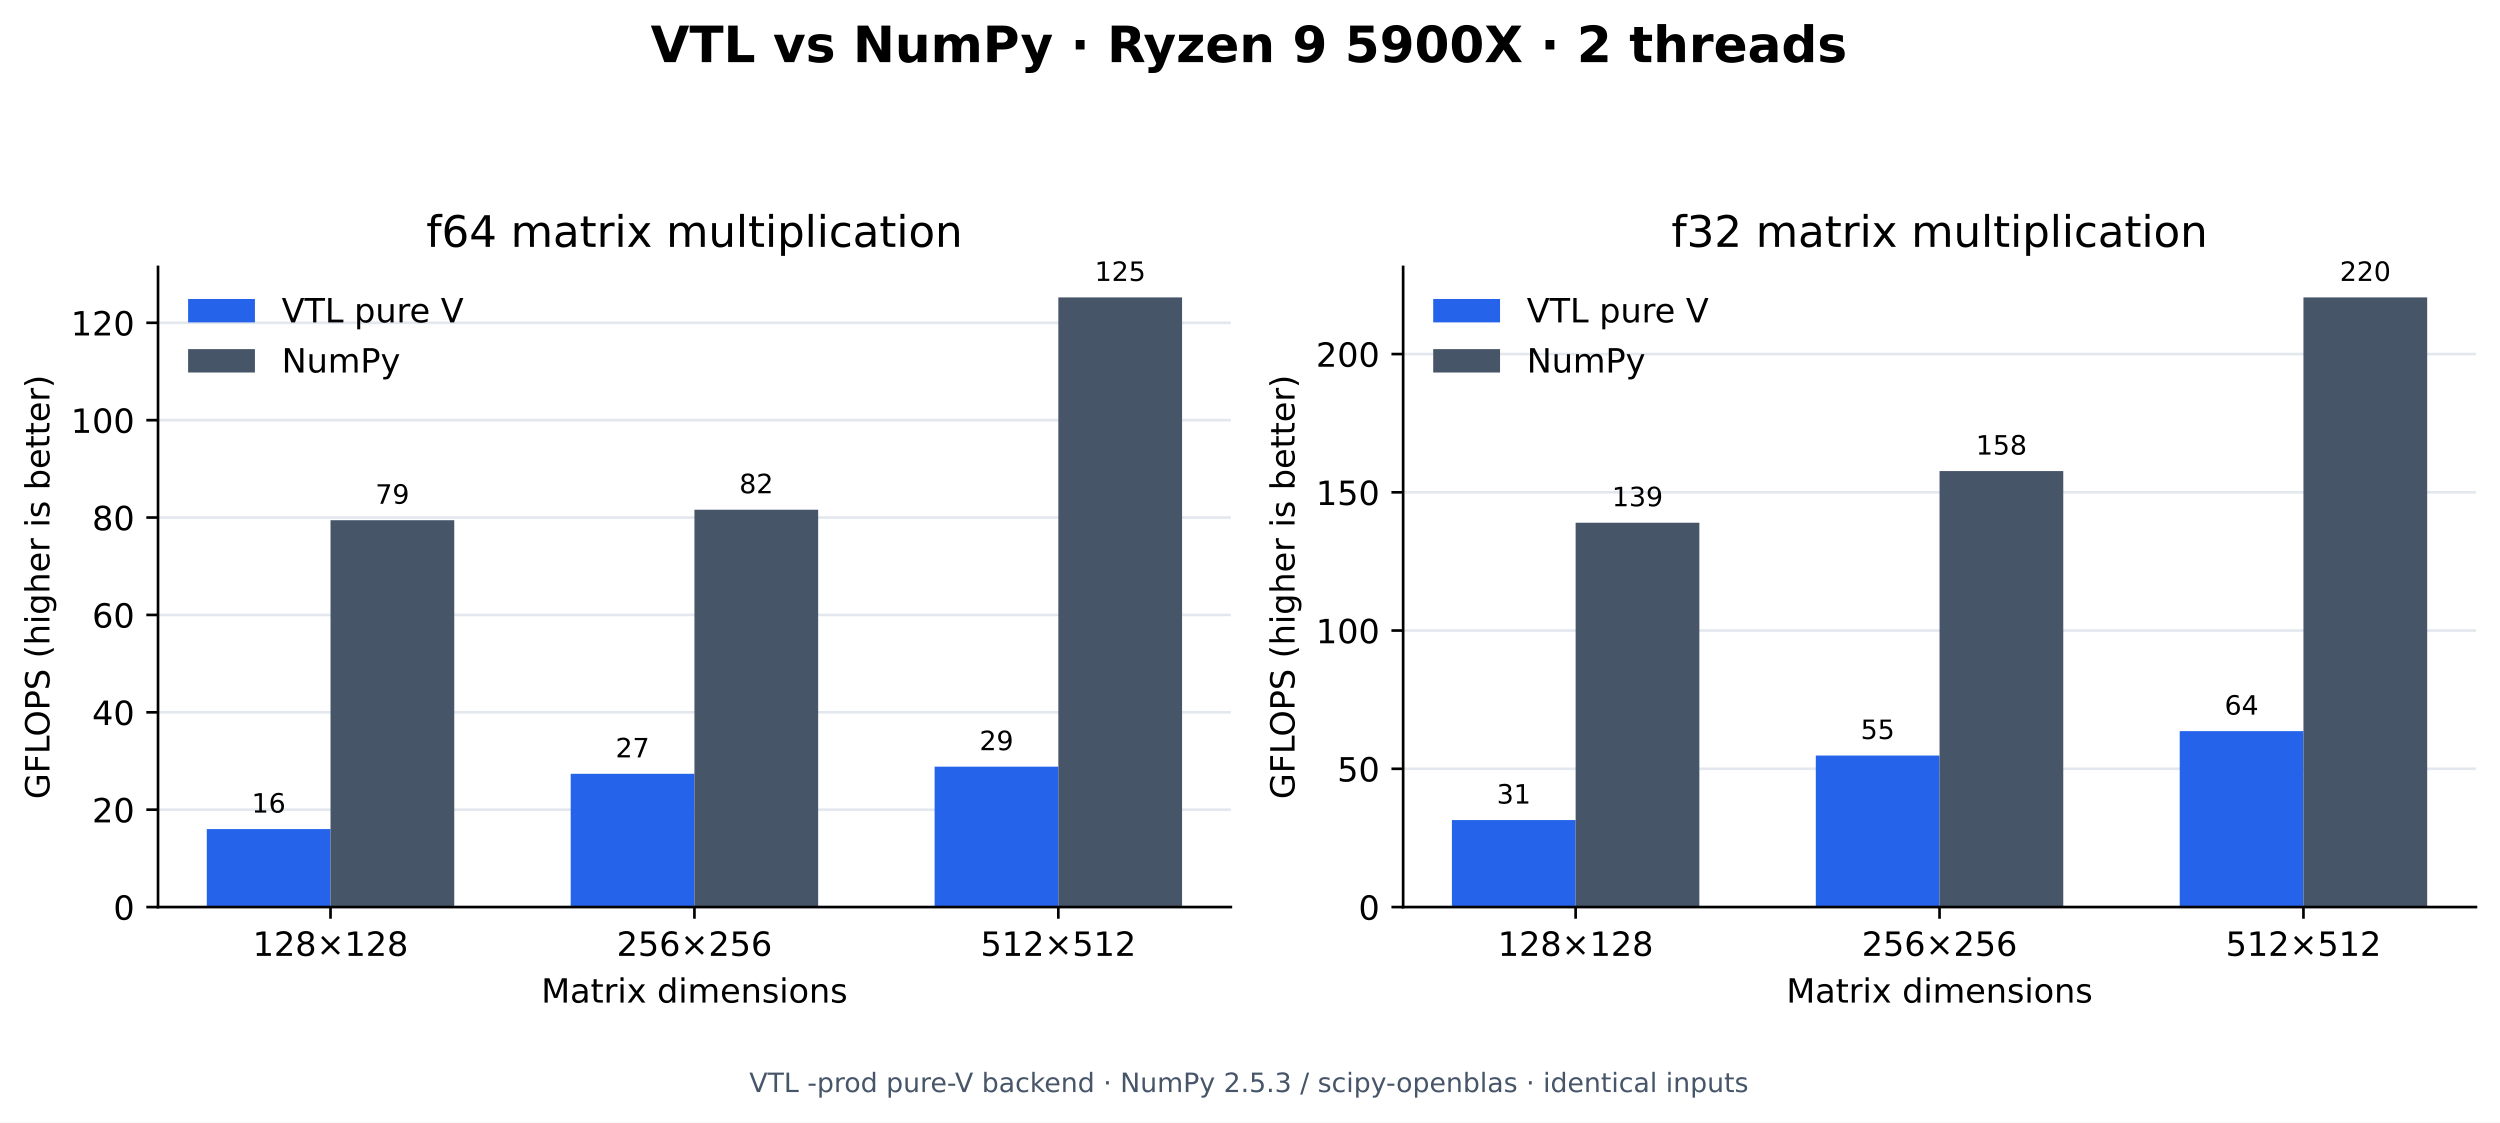
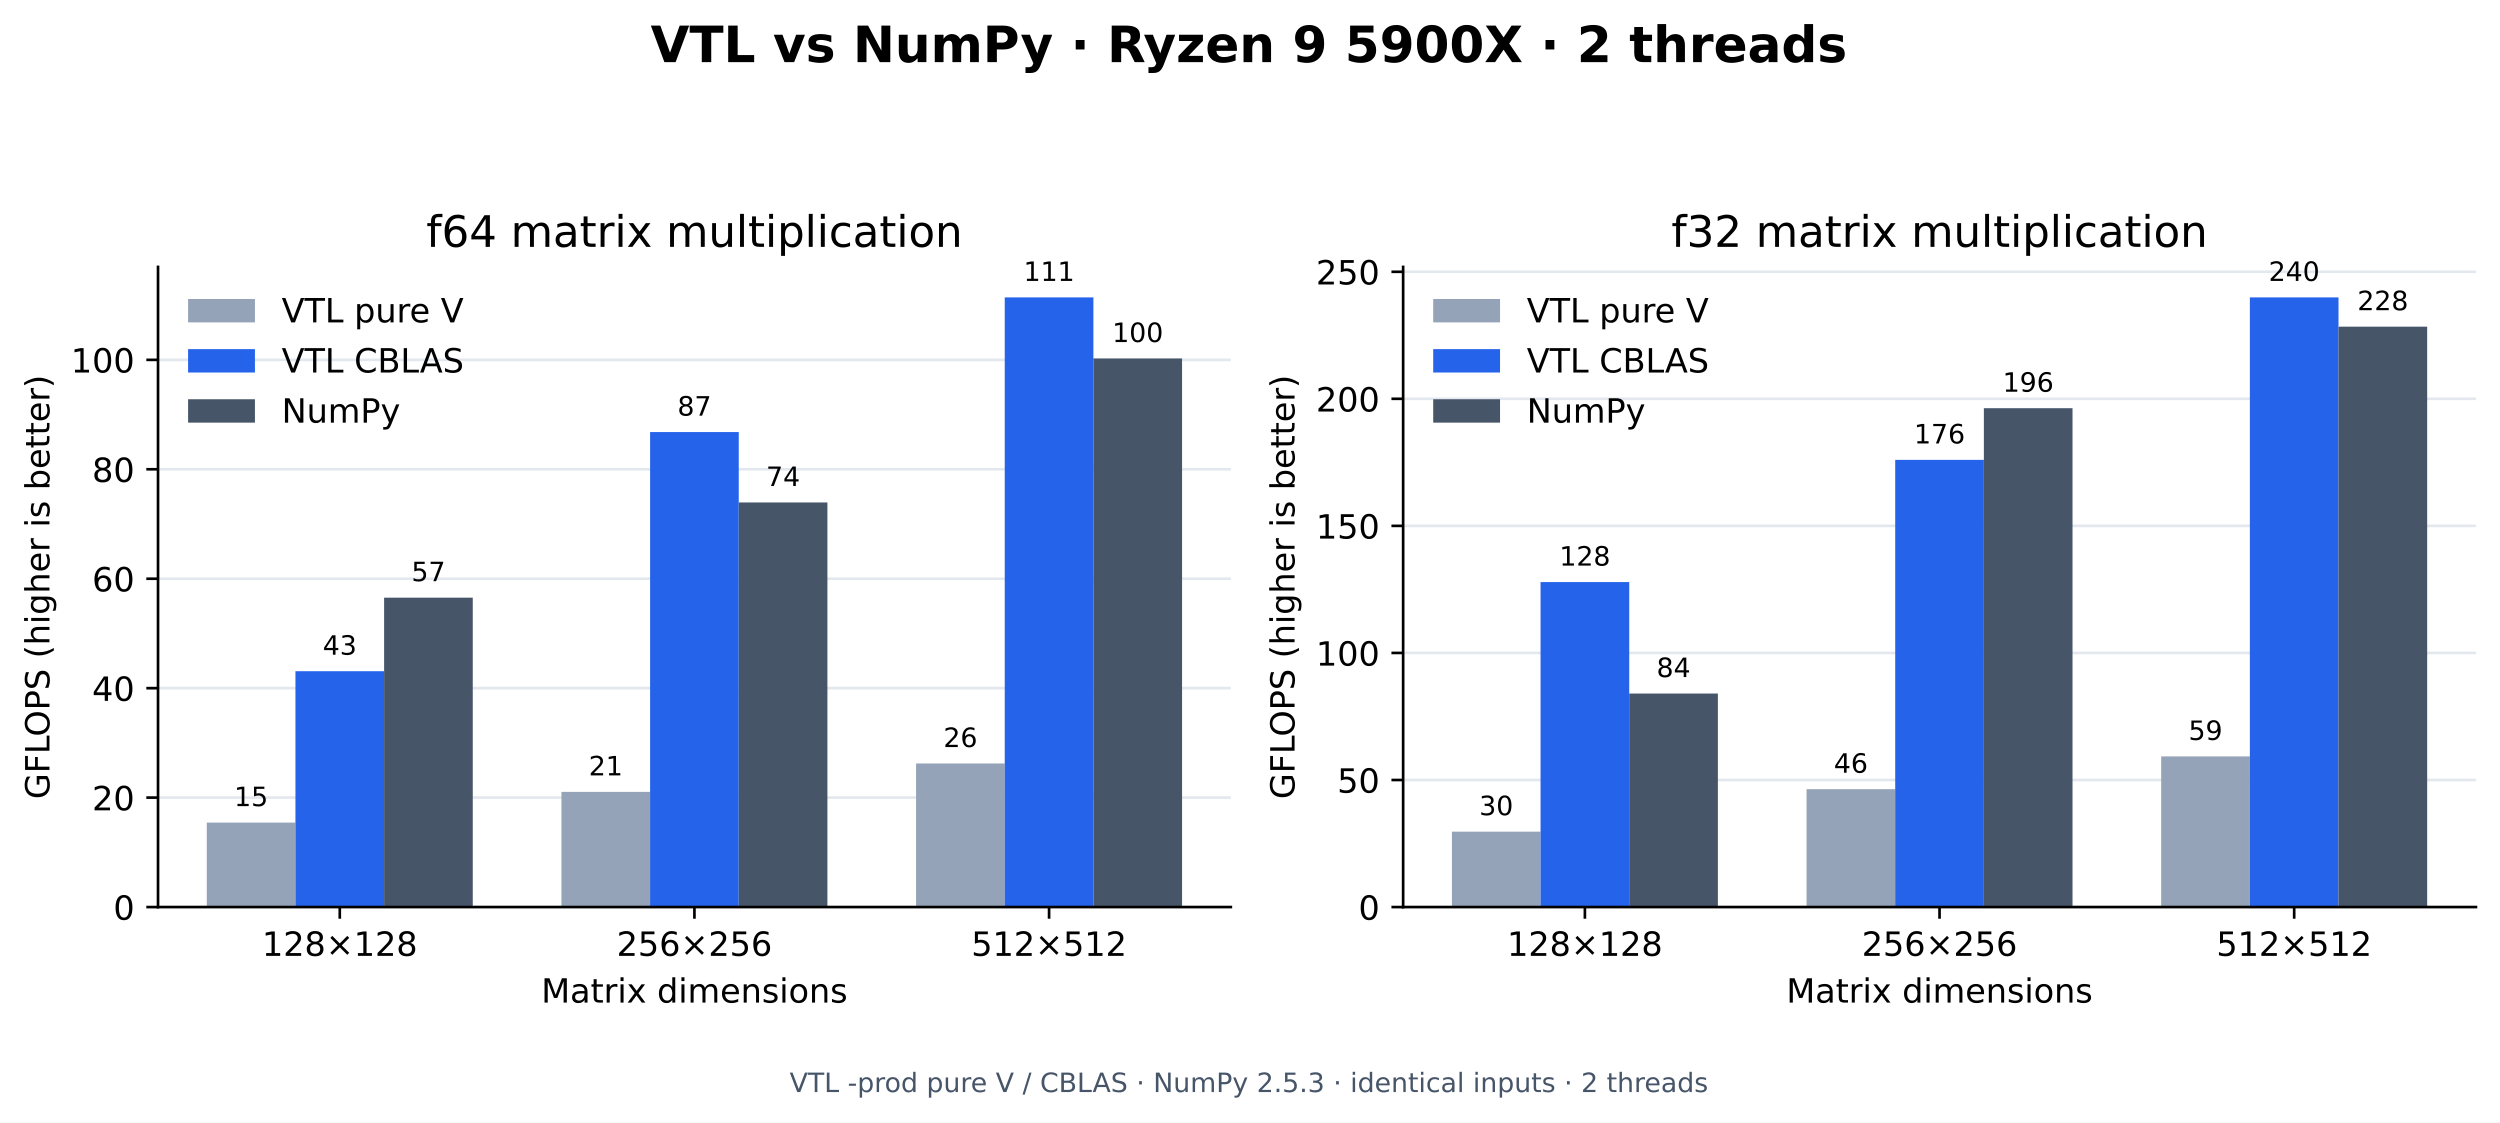
<svg xmlns="http://www.w3.org/2000/svg" xmlns:xlink="http://www.w3.org/1999/xlink" width="748.126pt" height="335.93pt" viewBox="0 0 748.126 335.93" version="1.1">
  <defs>
    <style type="text/css">*{stroke-linejoin: round; stroke-linecap: butt}</style>
  </defs>
  <g id="figure_1">
    <g id="patch_1">
      <path d="M 0 335.93 L 748.126 335.93 L 748.126 0 L 0 0 z " style="fill: #ffffff" />
    </g>
    <g id="axes_1">
      <g id="patch_2">
        <path d="M 47.288 271.438 L 368.326 271.438 L 368.326 79.876 L 47.288 79.876 z " style="fill: #ffffff" />
      </g>
      <g id="matplotlib.axis_1">
        <g id="xtick_1">
          <g id="line2d_1">
            <defs>
-               <path id="m6ca6a286b6" d="M 0 0 L 0 3.5 " style="stroke: #000000; stroke-width: 0.8" />
+               <path id="m132c2bad1f" d="M 0 0 L 0 3.5 " style="stroke: #000000; stroke-width: 0.8" />
            </defs>
            <g>
-               <use xlink:href="#m6ca6a286b6" x="98.907" y="271.438" style="stroke: #000000; stroke-width: 0.8" />
+               <use xlink:href="#m132c2bad1f" x="101.679" y="271.438" style="stroke: #000000; stroke-width: 0.8" />
            </g>
          </g>
          <g id="text_1">
-             <text style="font-size: 10px; font-family: 'DejaVu Sans'; text-anchor: middle" x="98.907" y="286.035" transform="rotate(-0 98.90695 286.0353)">128×128</text>
+             <text style="font-size: 10px; font-family: 'DejaVu Sans'; text-anchor: middle" x="101.679" y="286.035" transform="rotate(-0 101.679 286.0353)">128×128</text>
          </g>
        </g>
        <g id="xtick_2">
          <g id="line2d_2">
            <g>
-               <use xlink:href="#m6ca6a286b6" x="207.807" y="271.438" style="stroke: #000000; stroke-width: 0.8" />
+               <use xlink:href="#m132c2bad1f" x="207.807" y="271.438" style="stroke: #000000; stroke-width: 0.8" />
            </g>
          </g>
          <g id="text_2">
            <text style="font-size: 10px; font-family: 'DejaVu Sans'; text-anchor: middle" x="207.807" y="286.035" transform="rotate(-0 207.8071 286.0353)">256×256</text>
          </g>
        </g>
        <g id="xtick_3">
          <g id="line2d_3">
            <g>
-               <use xlink:href="#m6ca6a286b6" x="316.707" y="271.438" style="stroke: #000000; stroke-width: 0.8" />
+               <use xlink:href="#m132c2bad1f" x="313.935" y="271.438" style="stroke: #000000; stroke-width: 0.8" />
            </g>
          </g>
          <g id="text_3">
-             <text style="font-size: 10px; font-family: 'DejaVu Sans'; text-anchor: middle" x="316.707" y="286.035" transform="rotate(-0 316.7073 286.0353)">512×512</text>
+             <text style="font-size: 10px; font-family: 'DejaVu Sans'; text-anchor: middle" x="313.935" y="286.035" transform="rotate(-0 313.9353 286.0353)">512×512</text>
          </g>
        </g>
        <g id="text_4">
          <text style="font-size: 10px; font-family: 'DejaVu Sans'; text-anchor: middle" x="207.807" y="300.036" transform="rotate(-0 207.8071 300.0361)">Matrix dimensions</text>
        </g>
      </g>
      <g id="matplotlib.axis_2">
        <g id="ytick_1">
          <g id="line2d_4">
-             <path d="M 47.288 271.438 L 368.326 271.438 " clip-path="url(#pac266d3d41)" style="fill: none; stroke: #cbd5e1; stroke-opacity: 0.55; stroke-width: 0.8; stroke-linecap: square" />
+             <path d="M 47.288 271.438 L 368.326 271.438 " clip-path="url(#pdb1007acc7)" style="fill: none; stroke: #cbd5e1; stroke-opacity: 0.55; stroke-width: 0.8; stroke-linecap: square" />
          </g>
          <g id="line2d_5">
            <defs>
-               <path id="m2ac18d1c23" d="M 0 0 L -3.5 0 " style="stroke: #000000; stroke-width: 0.8" />
+               <path id="mdae21f6c11" d="M 0 0 L -3.5 0 " style="stroke: #000000; stroke-width: 0.8" />
            </defs>
            <g>
-               <use xlink:href="#m2ac18d1c23" x="47.288" y="271.438" style="stroke: #000000; stroke-width: 0.8" />
+               <use xlink:href="#mdae21f6c11" x="47.288" y="271.438" style="stroke: #000000; stroke-width: 0.8" />
            </g>
          </g>
          <g id="text_5">
            <text style="font-size: 10px; font-family: 'DejaVu Sans'; text-anchor: end" x="40.288" y="275.236" transform="rotate(-0 40.28828 275.2365)">0</text>
          </g>
        </g>
        <g id="ytick_2">
          <g id="line2d_6">
-             <path d="M 47.288 242.297 L 368.326 242.297 " clip-path="url(#pac266d3d41)" style="fill: none; stroke: #cbd5e1; stroke-opacity: 0.55; stroke-width: 0.8; stroke-linecap: square" />
+             <path d="M 47.288 238.687 L 368.326 238.687 " clip-path="url(#pdb1007acc7)" style="fill: none; stroke: #cbd5e1; stroke-opacity: 0.55; stroke-width: 0.8; stroke-linecap: square" />
          </g>
          <g id="line2d_7">
            <g>
-               <use xlink:href="#m2ac18d1c23" x="47.288" y="242.297" style="stroke: #000000; stroke-width: 0.8" />
+               <use xlink:href="#mdae21f6c11" x="47.288" y="238.687" style="stroke: #000000; stroke-width: 0.8" />
            </g>
          </g>
          <g id="text_6">
-             <text style="font-size: 10px; font-family: 'DejaVu Sans'; text-anchor: end" x="40.288" y="246.096" transform="rotate(-0 40.28828 246.096)">20</text>
+             <text style="font-size: 10px; font-family: 'DejaVu Sans'; text-anchor: end" x="40.288" y="242.485" transform="rotate(-0 40.28828 242.4854)">20</text>
          </g>
        </g>
        <g id="ytick_3">
          <g id="line2d_8">
-             <path d="M 47.288 213.157 L 368.326 213.157 " clip-path="url(#pac266d3d41)" style="fill: none; stroke: #cbd5e1; stroke-opacity: 0.55; stroke-width: 0.8; stroke-linecap: square" />
+             <path d="M 47.288 205.935 L 368.326 205.935 " clip-path="url(#pdb1007acc7)" style="fill: none; stroke: #cbd5e1; stroke-opacity: 0.55; stroke-width: 0.8; stroke-linecap: square" />
          </g>
          <g id="line2d_9">
            <g>
-               <use xlink:href="#m2ac18d1c23" x="47.288" y="213.157" style="stroke: #000000; stroke-width: 0.8" />
+               <use xlink:href="#mdae21f6c11" x="47.288" y="205.935" style="stroke: #000000; stroke-width: 0.8" />
            </g>
          </g>
          <g id="text_7">
-             <text style="font-size: 10px; font-family: 'DejaVu Sans'; text-anchor: end" x="40.288" y="216.955" transform="rotate(-0 40.28828 216.9554)">40</text>
+             <text style="font-size: 10px; font-family: 'DejaVu Sans'; text-anchor: end" x="40.288" y="209.734" transform="rotate(-0 40.28828 209.7342)">40</text>
          </g>
        </g>
        <g id="ytick_4">
          <g id="line2d_10">
-             <path d="M 47.288 184.016 L 368.326 184.016 " clip-path="url(#pac266d3d41)" style="fill: none; stroke: #cbd5e1; stroke-opacity: 0.55; stroke-width: 0.8; stroke-linecap: square" />
+             <path d="M 47.288 173.184 L 368.326 173.184 " clip-path="url(#pdb1007acc7)" style="fill: none; stroke: #cbd5e1; stroke-opacity: 0.55; stroke-width: 0.8; stroke-linecap: square" />
          </g>
          <g id="line2d_11">
            <g>
-               <use xlink:href="#m2ac18d1c23" x="47.288" y="184.016" style="stroke: #000000; stroke-width: 0.8" />
+               <use xlink:href="#mdae21f6c11" x="47.288" y="173.184" style="stroke: #000000; stroke-width: 0.8" />
            </g>
          </g>
          <g id="text_8">
-             <text style="font-size: 10px; font-family: 'DejaVu Sans'; text-anchor: end" x="40.288" y="187.815" transform="rotate(-0 40.28828 187.8149)">60</text>
+             <text style="font-size: 10px; font-family: 'DejaVu Sans'; text-anchor: end" x="40.288" y="176.983" transform="rotate(-0 40.28828 176.9831)">60</text>
          </g>
        </g>
        <g id="ytick_5">
          <g id="line2d_12">
-             <path d="M 47.288 154.876 L 368.326 154.876 " clip-path="url(#pac266d3d41)" style="fill: none; stroke: #cbd5e1; stroke-opacity: 0.55; stroke-width: 0.8; stroke-linecap: square" />
+             <path d="M 47.288 140.433 L 368.326 140.433 " clip-path="url(#pdb1007acc7)" style="fill: none; stroke: #cbd5e1; stroke-opacity: 0.55; stroke-width: 0.8; stroke-linecap: square" />
          </g>
          <g id="line2d_13">
            <g>
-               <use xlink:href="#m2ac18d1c23" x="47.288" y="154.876" style="stroke: #000000; stroke-width: 0.8" />
+               <use xlink:href="#mdae21f6c11" x="47.288" y="140.433" style="stroke: #000000; stroke-width: 0.8" />
            </g>
          </g>
          <g id="text_9">
-             <text style="font-size: 10px; font-family: 'DejaVu Sans'; text-anchor: end" x="40.288" y="158.674" transform="rotate(-0 40.28828 158.6744)">80</text>
+             <text style="font-size: 10px; font-family: 'DejaVu Sans'; text-anchor: end" x="40.288" y="144.232" transform="rotate(-0 40.28828 144.232)">80</text>
          </g>
        </g>
        <g id="ytick_6">
          <g id="line2d_14">
-             <path d="M 47.288 125.735 L 368.326 125.735 " clip-path="url(#pac266d3d41)" style="fill: none; stroke: #cbd5e1; stroke-opacity: 0.55; stroke-width: 0.8; stroke-linecap: square" />
+             <path d="M 47.288 107.682 L 368.326 107.682 " clip-path="url(#pdb1007acc7)" style="fill: none; stroke: #cbd5e1; stroke-opacity: 0.55; stroke-width: 0.8; stroke-linecap: square" />
          </g>
          <g id="line2d_15">
            <g>
-               <use xlink:href="#m2ac18d1c23" x="47.288" y="125.735" style="stroke: #000000; stroke-width: 0.8" />
+               <use xlink:href="#mdae21f6c11" x="47.288" y="107.682" style="stroke: #000000; stroke-width: 0.8" />
            </g>
          </g>
          <g id="text_10">
-             <text style="font-size: 10px; font-family: 'DejaVu Sans'; text-anchor: end" x="40.288" y="129.534" transform="rotate(-0 40.28828 129.5338)">100</text>
-           </g>
-         </g>
-         <g id="ytick_7">
-           <g id="line2d_16">
-             <path d="M 47.288 96.594 L 368.326 96.594 " clip-path="url(#pac266d3d41)" style="fill: none; stroke: #cbd5e1; stroke-opacity: 0.55; stroke-width: 0.8; stroke-linecap: square" />
-           </g>
-           <g id="line2d_17">
-             <g>
-               <use xlink:href="#m2ac18d1c23" x="47.288" y="96.594" style="stroke: #000000; stroke-width: 0.8" />
-             </g>
-           </g>
-           <g id="text_11">
-             <text style="font-size: 10px; font-family: 'DejaVu Sans'; text-anchor: end" x="40.288" y="100.393" transform="rotate(-0 40.28828 100.3933)">120</text>
-           </g>
-         </g>
-         <g id="text_12">
+             <text style="font-size: 10px; font-family: 'DejaVu Sans'; text-anchor: end" x="40.288" y="111.481" transform="rotate(-0 40.28828 111.4809)">100</text>
+           </g>
+         </g>
+         <g id="text_11">
          <text style="font-size: 10px; font-family: 'DejaVu Sans'; text-anchor: middle" x="14.798" y="175.657" transform="rotate(-90 14.79844 175.6566)">GFLOPS (higher is better)</text>
        </g>
      </g>
      <g id="patch_3">
-         <path d="M 61.881 271.438 L 98.907 271.438 L 98.907 248.096 L 61.881 248.096 z " clip-path="url(#pac266d3d41)" style="fill: #2563eb" />
+         <path d="M 61.881 271.438 L 88.413 271.438 L 88.413 246.159 L 61.881 246.159 z " clip-path="url(#pdb1007acc7)" style="fill: #94a3b8" />
      </g>
      <g id="patch_4">
-         <path d="M 170.781 271.438 L 207.807 271.438 L 207.807 231.569 L 170.781 231.569 z " clip-path="url(#pac266d3d41)" style="fill: #2563eb" />
+         <path d="M 168.009 271.438 L 194.541 271.438 L 194.541 236.957 L 168.009 236.957 z " clip-path="url(#pdb1007acc7)" style="fill: #94a3b8" />
      </g>
      <g id="patch_5">
-         <path d="M 279.681 271.438 L 316.707 271.438 L 316.707 229.421 L 279.681 229.421 z " clip-path="url(#pac266d3d41)" style="fill: #2563eb" />
+         <path d="M 274.137 271.438 L 300.669 271.438 L 300.669 228.471 L 274.137 228.471 z " clip-path="url(#pdb1007acc7)" style="fill: #94a3b8" />
      </g>
      <g id="patch_6">
-         <path d="M 98.907 271.438 L 135.933 271.438 L 135.933 155.674 L 98.907 155.674 z " clip-path="url(#pac266d3d41)" style="fill: #475569" />
+         <path d="M 88.413 271.438 L 114.945 271.438 L 114.945 200.857 L 88.413 200.857 z " clip-path="url(#pdb1007acc7)" style="fill: #2563eb" />
      </g>
      <g id="patch_7">
-         <path d="M 207.807 271.438 L 244.833 271.438 L 244.833 152.531 L 207.807 152.531 z " clip-path="url(#pac266d3d41)" style="fill: #475569" />
+         <path d="M 194.541 271.438 L 221.073 271.438 L 221.073 129.299 L 194.541 129.299 z " clip-path="url(#pdb1007acc7)" style="fill: #2563eb" />
      </g>
      <g id="patch_8">
-         <path d="M 316.707 271.438 L 353.733 271.438 L 353.733 88.998 L 316.707 88.998 z " clip-path="url(#pac266d3d41)" style="fill: #475569" />
+         <path d="M 300.669 271.438 L 327.201 271.438 L 327.201 88.998 L 300.669 88.998 z " clip-path="url(#pdb1007acc7)" style="fill: #2563eb" />
      </g>
      <g id="patch_9">
+         <path d="M 114.945 271.438 L 141.477 271.438 L 141.477 178.844 L 114.945 178.844 z " clip-path="url(#pdb1007acc7)" style="fill: #475569" />
+       </g>
+       <g id="patch_10">
+         <path d="M 221.073 271.438 L 247.605 271.438 L 247.605 150.368 L 221.073 150.368 z " clip-path="url(#pdb1007acc7)" style="fill: #475569" />
+       </g>
+       <g id="patch_11">
+         <path d="M 327.201 271.438 L 353.733 271.438 L 353.733 107.276 L 327.201 107.276 z " clip-path="url(#pdb1007acc7)" style="fill: #475569" />
+       </g>
+       <g id="patch_12">
        <path d="M 47.288 271.438 L 47.288 79.876 " style="fill: none; stroke: #000000; stroke-width: 0.8; stroke-linejoin: miter; stroke-linecap: square" />
      </g>
-       <g id="patch_10">
+       <g id="patch_13">
        <path d="M 47.288 271.438 L 368.326 271.438 " style="fill: none; stroke: #000000; stroke-width: 0.8; stroke-linejoin: miter; stroke-linecap: square" />
      </g>
+       <g id="text_12">
+         <text style="font-size: 8px; font-family: 'DejaVu Sans'; text-anchor: middle" x="75.147" y="241.237" transform="rotate(-0 75.14692 241.2368)">15</text>
+       </g>
      <g id="text_13">
-         <text style="font-size: 8px; font-family: 'DejaVu Sans'; text-anchor: middle" x="80.394" y="243.174" transform="rotate(-0 80.39393 243.1742)">16</text>
+         <text style="font-size: 8px; font-family: 'DejaVu Sans'; text-anchor: middle" x="181.275" y="232.035" transform="rotate(-0 181.2751 232.0354)">21</text>
      </g>
      <g id="text_14">
-         <text style="font-size: 8px; font-family: 'DejaVu Sans'; text-anchor: middle" x="189.294" y="226.647" transform="rotate(-0 189.2941 226.6472)">27</text>
+         <text style="font-size: 8px; font-family: 'DejaVu Sans'; text-anchor: middle" x="287.403" y="223.55" transform="rotate(-0 287.4032 223.5496)">26</text>
      </g>
      <g id="text_15">
-         <text style="font-size: 8px; font-family: 'DejaVu Sans'; text-anchor: middle" x="298.194" y="224.5" transform="rotate(-0 298.1942 224.4995)">29</text>
+         <text style="font-size: 8px; font-family: 'DejaVu Sans'; text-anchor: middle" x="101.679" y="195.935" transform="rotate(-0 101.679 195.9355)">43</text>
      </g>
      <g id="text_16">
-         <text style="font-size: 8px; font-family: 'DejaVu Sans'; text-anchor: middle" x="117.42" y="150.752" transform="rotate(-0 117.42 150.7521)">79</text>
+         <text style="font-size: 8px; font-family: 'DejaVu Sans'; text-anchor: middle" x="207.807" y="124.378" transform="rotate(-0 207.8071 124.3775)">87</text>
      </g>
      <g id="text_17">
-         <text style="font-size: 8px; font-family: 'DejaVu Sans'; text-anchor: middle" x="226.32" y="147.609" transform="rotate(-0 226.3201 147.6093)">82</text>
+         <text style="font-size: 8px; font-family: 'DejaVu Sans'; text-anchor: middle" x="313.935" y="84.076" transform="rotate(-0 313.9353 84.07565)">111</text>
      </g>
      <g id="text_18">
-         <text style="font-size: 8px; font-family: 'DejaVu Sans'; text-anchor: middle" x="335.22" y="84.076" transform="rotate(-0 335.2203 84.07565)">125</text>
+         <text style="font-size: 8px; font-family: 'DejaVu Sans'; text-anchor: middle" x="128.211" y="173.922" transform="rotate(-0 128.211 173.9218)">57</text>
      </g>
      <g id="text_19">
+         <text style="font-size: 8px; font-family: 'DejaVu Sans'; text-anchor: middle" x="234.339" y="145.446" transform="rotate(-0 234.3391 145.4463)">74</text>
+       </g>
+       <g id="text_20">
+         <text style="font-size: 8px; font-family: 'DejaVu Sans'; text-anchor: middle" x="340.467" y="102.354" transform="rotate(-0 340.4673 102.354)">100</text>
+       </g>
+       <g id="text_21">
        <text style="font-size: 13px; font-family: 'DejaVu Sans'; text-anchor: middle" x="207.807" y="73.876" transform="rotate(-0 207.8071 73.87552)">f64 matrix multiplication</text>
      </g>
      <g id="legend_1">
-         <g id="patch_11">
-           <path d="M 56.288 96.474 L 76.288 96.474 L 76.288 89.474 L 56.288 89.474 z " style="fill: #2563eb" />
-         </g>
-         <g id="text_20">
+         <g id="patch_14">
+           <path d="M 56.288 96.474 L 76.288 96.474 L 76.288 89.474 L 56.288 89.474 z " style="fill: #94a3b8" />
+         </g>
+         <g id="text_22">
          <text style="font-size: 10px; font-family: 'DejaVu Sans'; text-anchor: start" x="84.288" y="96.474" transform="rotate(-0 84.28828 96.47395)">VTL pure V</text>
        </g>
-         <g id="patch_12">
-           <path d="M 56.288 111.475 L 76.288 111.475 L 76.288 104.475 L 56.288 104.475 z " style="fill: #475569" />
-         </g>
-         <g id="text_21">
-           <text style="font-size: 10px; font-family: 'DejaVu Sans'; text-anchor: start" x="84.288" y="111.475" transform="rotate(-0 84.28828 111.4747)">NumPy</text>
+         <g id="patch_15">
+           <path d="M 56.288 111.475 L 76.288 111.475 L 76.288 104.475 L 56.288 104.475 z " style="fill: #2563eb" />
+         </g>
+         <g id="text_23">
+           <text style="font-size: 10px; font-family: 'DejaVu Sans'; text-anchor: start" x="84.288" y="111.475" transform="rotate(-0 84.28828 111.4747)">VTL CBLAS</text>
+         </g>
+         <g id="patch_16">
+           <path d="M 56.288 126.476 L 76.288 126.476 L 76.288 119.476 L 56.288 119.476 z " style="fill: #475569" />
+         </g>
+         <g id="text_24">
+           <text style="font-size: 10px; font-family: 'DejaVu Sans'; text-anchor: start" x="84.288" y="126.476" transform="rotate(-0 84.28828 126.4755)">NumPy</text>
        </g>
      </g>
    </g>
    <g id="axes_2">
-       <g id="patch_13">
+       <g id="patch_17">
        <path d="M 419.888 271.438 L 740.926 271.438 L 740.926 79.876 L 419.888 79.876 z " style="fill: #ffffff" />
      </g>
      <g id="matplotlib.axis_3">
        <g id="xtick_4">
+           <g id="line2d_16">
+             <g>
+               <use xlink:href="#m132c2bad1f" x="474.279" y="271.438" style="stroke: #000000; stroke-width: 0.8" />
+             </g>
+           </g>
+           <g id="text_25">
+             <text style="font-size: 10px; font-family: 'DejaVu Sans'; text-anchor: middle" x="474.279" y="286.035" transform="rotate(-0 474.279 286.0353)">128×128</text>
+           </g>
+         </g>
+         <g id="xtick_5">
+           <g id="line2d_17">
+             <g>
+               <use xlink:href="#m132c2bad1f" x="580.407" y="271.438" style="stroke: #000000; stroke-width: 0.8" />
+             </g>
+           </g>
+           <g id="text_26">
+             <text style="font-size: 10px; font-family: 'DejaVu Sans'; text-anchor: middle" x="580.407" y="286.035" transform="rotate(-0 580.4071 286.0353)">256×256</text>
+           </g>
+         </g>
+         <g id="xtick_6">
          <g id="line2d_18">
            <g>
-               <use xlink:href="#m6ca6a286b6" x="471.507" y="271.438" style="stroke: #000000; stroke-width: 0.8" />
-             </g>
-           </g>
-           <g id="text_22">
-             <text style="font-size: 10px; font-family: 'DejaVu Sans'; text-anchor: middle" x="471.507" y="286.035" transform="rotate(-0 471.507 286.0353)">128×128</text>
-           </g>
-         </g>
-         <g id="xtick_5">
+               <use xlink:href="#m132c2bad1f" x="686.535" y="271.438" style="stroke: #000000; stroke-width: 0.8" />
+             </g>
+           </g>
+           <g id="text_27">
+             <text style="font-size: 10px; font-family: 'DejaVu Sans'; text-anchor: middle" x="686.535" y="286.035" transform="rotate(-0 686.5353 286.0353)">512×512</text>
+           </g>
+         </g>
+         <g id="text_28">
+           <text style="font-size: 10px; font-family: 'DejaVu Sans'; text-anchor: middle" x="580.407" y="300.036" transform="rotate(-0 580.4071 300.0361)">Matrix dimensions</text>
+         </g>
+       </g>
+       <g id="matplotlib.axis_4">
+         <g id="ytick_7">
          <g id="line2d_19">
-             <g>
-               <use xlink:href="#m6ca6a286b6" x="580.407" y="271.438" style="stroke: #000000; stroke-width: 0.8" />
-             </g>
-           </g>
-           <g id="text_23">
-             <text style="font-size: 10px; font-family: 'DejaVu Sans'; text-anchor: middle" x="580.407" y="286.035" transform="rotate(-0 580.4071 286.0353)">256×256</text>
-           </g>
-         </g>
-         <g id="xtick_6">
+             <path d="M 419.888 271.438 L 740.926 271.438 " clip-path="url(#p24d7c0926f)" style="fill: none; stroke: #cbd5e1; stroke-opacity: 0.55; stroke-width: 0.8; stroke-linecap: square" />
+           </g>
          <g id="line2d_20">
            <g>
-               <use xlink:href="#m6ca6a286b6" x="689.307" y="271.438" style="stroke: #000000; stroke-width: 0.8" />
-             </g>
-           </g>
-           <g id="text_24">
-             <text style="font-size: 10px; font-family: 'DejaVu Sans'; text-anchor: middle" x="689.307" y="286.035" transform="rotate(-0 689.3073 286.0353)">512×512</text>
-           </g>
-         </g>
-         <g id="text_25">
-           <text style="font-size: 10px; font-family: 'DejaVu Sans'; text-anchor: middle" x="580.407" y="300.036" transform="rotate(-0 580.4071 300.0361)">Matrix dimensions</text>
-         </g>
-       </g>
-       <g id="matplotlib.axis_4">
+               <use xlink:href="#mdae21f6c11" x="419.888" y="271.438" style="stroke: #000000; stroke-width: 0.8" />
+             </g>
+           </g>
+           <g id="text_29">
+             <text style="font-size: 10px; font-family: 'DejaVu Sans'; text-anchor: end" x="412.888" y="275.236" transform="rotate(-0 412.8883 275.2365)">0</text>
+           </g>
+         </g>
        <g id="ytick_8">
          <g id="line2d_21">
-             <path d="M 419.888 271.438 L 740.926 271.438 " clip-path="url(#p91d2d764e4)" style="fill: none; stroke: #cbd5e1; stroke-opacity: 0.55; stroke-width: 0.8; stroke-linecap: square" />
+             <path d="M 419.888 233.416 L 740.926 233.416 " clip-path="url(#p24d7c0926f)" style="fill: none; stroke: #cbd5e1; stroke-opacity: 0.55; stroke-width: 0.8; stroke-linecap: square" />
          </g>
          <g id="line2d_22">
            <g>
-               <use xlink:href="#m2ac18d1c23" x="419.888" y="271.438" style="stroke: #000000; stroke-width: 0.8" />
-             </g>
-           </g>
-           <g id="text_26">
-             <text style="font-size: 10px; font-family: 'DejaVu Sans'; text-anchor: end" x="412.888" y="275.236" transform="rotate(-0 412.8883 275.2365)">0</text>
+               <use xlink:href="#mdae21f6c11" x="419.888" y="233.416" style="stroke: #000000; stroke-width: 0.8" />
+             </g>
+           </g>
+           <g id="text_30">
+             <text style="font-size: 10px; font-family: 'DejaVu Sans'; text-anchor: end" x="412.888" y="237.214" transform="rotate(-0 412.8883 237.2143)">50</text>
          </g>
        </g>
        <g id="ytick_9">
          <g id="line2d_23">
-             <path d="M 419.888 230.067 L 740.926 230.067 " clip-path="url(#p91d2d764e4)" style="fill: none; stroke: #cbd5e1; stroke-opacity: 0.55; stroke-width: 0.8; stroke-linecap: square" />
+             <path d="M 419.888 195.393 L 740.926 195.393 " clip-path="url(#p24d7c0926f)" style="fill: none; stroke: #cbd5e1; stroke-opacity: 0.55; stroke-width: 0.8; stroke-linecap: square" />
          </g>
          <g id="line2d_24">
            <g>
-               <use xlink:href="#m2ac18d1c23" x="419.888" y="230.067" style="stroke: #000000; stroke-width: 0.8" />
-             </g>
-           </g>
-           <g id="text_27">
-             <text style="font-size: 10px; font-family: 'DejaVu Sans'; text-anchor: end" x="412.888" y="233.865" transform="rotate(-0 412.8883 233.8653)">50</text>
+               <use xlink:href="#mdae21f6c11" x="419.888" y="195.393" style="stroke: #000000; stroke-width: 0.8" />
+             </g>
+           </g>
+           <g id="text_31">
+             <text style="font-size: 10px; font-family: 'DejaVu Sans'; text-anchor: end" x="412.888" y="199.192" transform="rotate(-0 412.8883 199.1922)">100</text>
          </g>
        </g>
        <g id="ytick_10">
          <g id="line2d_25">
-             <path d="M 419.888 188.695 L 740.926 188.695 " clip-path="url(#p91d2d764e4)" style="fill: none; stroke: #cbd5e1; stroke-opacity: 0.55; stroke-width: 0.8; stroke-linecap: square" />
+             <path d="M 419.888 157.371 L 740.926 157.371 " clip-path="url(#p24d7c0926f)" style="fill: none; stroke: #cbd5e1; stroke-opacity: 0.55; stroke-width: 0.8; stroke-linecap: square" />
          </g>
          <g id="line2d_26">
            <g>
-               <use xlink:href="#m2ac18d1c23" x="419.888" y="188.695" style="stroke: #000000; stroke-width: 0.8" />
-             </g>
-           </g>
-           <g id="text_28">
-             <text style="font-size: 10px; font-family: 'DejaVu Sans'; text-anchor: end" x="412.888" y="192.494" transform="rotate(-0 412.8883 192.4942)">100</text>
+               <use xlink:href="#mdae21f6c11" x="419.888" y="157.371" style="stroke: #000000; stroke-width: 0.8" />
+             </g>
+           </g>
+           <g id="text_32">
+             <text style="font-size: 10px; font-family: 'DejaVu Sans'; text-anchor: end" x="412.888" y="161.17" transform="rotate(-0 412.8883 161.1701)">150</text>
          </g>
        </g>
        <g id="ytick_11">
          <g id="line2d_27">
-             <path d="M 419.888 147.324 L 740.926 147.324 " clip-path="url(#p91d2d764e4)" style="fill: none; stroke: #cbd5e1; stroke-opacity: 0.55; stroke-width: 0.8; stroke-linecap: square" />
+             <path d="M 419.888 119.349 L 740.926 119.349 " clip-path="url(#p24d7c0926f)" style="fill: none; stroke: #cbd5e1; stroke-opacity: 0.55; stroke-width: 0.8; stroke-linecap: square" />
          </g>
          <g id="line2d_28">
            <g>
-               <use xlink:href="#m2ac18d1c23" x="419.888" y="147.324" style="stroke: #000000; stroke-width: 0.8" />
-             </g>
-           </g>
-           <g id="text_29">
-             <text style="font-size: 10px; font-family: 'DejaVu Sans'; text-anchor: end" x="412.888" y="151.123" transform="rotate(-0 412.8883 151.123)">150</text>
+               <use xlink:href="#mdae21f6c11" x="419.888" y="119.349" style="stroke: #000000; stroke-width: 0.8" />
+             </g>
+           </g>
+           <g id="text_33">
+             <text style="font-size: 10px; font-family: 'DejaVu Sans'; text-anchor: end" x="412.888" y="123.148" transform="rotate(-0 412.8883 123.1479)">200</text>
          </g>
        </g>
        <g id="ytick_12">
          <g id="line2d_29">
-             <path d="M 419.888 105.953 L 740.926 105.953 " clip-path="url(#p91d2d764e4)" style="fill: none; stroke: #cbd5e1; stroke-opacity: 0.55; stroke-width: 0.8; stroke-linecap: square" />
+             <path d="M 419.888 81.327 L 740.926 81.327 " clip-path="url(#p24d7c0926f)" style="fill: none; stroke: #cbd5e1; stroke-opacity: 0.55; stroke-width: 0.8; stroke-linecap: square" />
          </g>
          <g id="line2d_30">
            <g>
-               <use xlink:href="#m2ac18d1c23" x="419.888" y="105.953" style="stroke: #000000; stroke-width: 0.8" />
-             </g>
-           </g>
-           <g id="text_30">
-             <text style="font-size: 10px; font-family: 'DejaVu Sans'; text-anchor: end" x="412.888" y="109.752" transform="rotate(-0 412.8883 109.7519)">200</text>
-           </g>
-         </g>
-         <g id="text_31">
+               <use xlink:href="#mdae21f6c11" x="419.888" y="81.327" style="stroke: #000000; stroke-width: 0.8" />
+             </g>
+           </g>
+           <g id="text_34">
+             <text style="font-size: 10px; font-family: 'DejaVu Sans'; text-anchor: end" x="412.888" y="85.126" transform="rotate(-0 412.8883 85.12576)">250</text>
+           </g>
+         </g>
+         <g id="text_35">
          <text style="font-size: 10px; font-family: 'DejaVu Sans'; text-anchor: middle" x="387.398" y="175.657" transform="rotate(-90 387.3984 175.6566)">GFLOPS (higher is better)</text>
        </g>
      </g>
-       <g id="patch_14">
-         <path d="M 434.481 271.438 L 471.507 271.438 L 471.507 245.4 L 434.481 245.4 z " clip-path="url(#p91d2d764e4)" style="fill: #2563eb" />
-       </g>
-       <g id="patch_15">
-         <path d="M 543.381 271.438 L 580.407 271.438 L 580.407 226.084 L 543.381 226.084 z " clip-path="url(#p91d2d764e4)" style="fill: #2563eb" />
-       </g>
-       <g id="patch_16">
-         <path d="M 652.281 271.438 L 689.307 271.438 L 689.307 218.79 L 652.281 218.79 z " clip-path="url(#p91d2d764e4)" style="fill: #2563eb" />
-       </g>
-       <g id="patch_17">
-         <path d="M 471.507 271.438 L 508.533 271.438 L 508.533 156.425 L 471.507 156.425 z " clip-path="url(#p91d2d764e4)" style="fill: #475569" />
-       </g>
      <g id="patch_18">
-         <path d="M 580.407 271.438 L 617.433 271.438 L 617.433 140.961 L 580.407 140.961 z " clip-path="url(#p91d2d764e4)" style="fill: #475569" />
+         <path d="M 434.481 271.438 L 461.013 271.438 L 461.013 248.877 L 434.481 248.877 z " clip-path="url(#p24d7c0926f)" style="fill: #94a3b8" />
      </g>
      <g id="patch_19">
-         <path d="M 689.307 271.438 L 726.333 271.438 L 726.333 88.998 L 689.307 88.998 z " clip-path="url(#p91d2d764e4)" style="fill: #475569" />
+         <path d="M 540.609 271.438 L 567.141 271.438 L 567.141 236.173 L 540.609 236.173 z " clip-path="url(#p24d7c0926f)" style="fill: #94a3b8" />
      </g>
      <g id="patch_20">
+         <path d="M 646.737 271.438 L 673.269 271.438 L 673.269 226.361 L 646.737 226.361 z " clip-path="url(#p24d7c0926f)" style="fill: #94a3b8" />
+       </g>
+       <g id="patch_21">
+         <path d="M 461.013 271.438 L 487.545 271.438 L 487.545 174.189 L 461.013 174.189 z " clip-path="url(#p24d7c0926f)" style="fill: #2563eb" />
+       </g>
+       <g id="patch_22">
+         <path d="M 567.141 271.438 L 593.673 271.438 L 593.673 137.623 L 567.141 137.623 z " clip-path="url(#p24d7c0926f)" style="fill: #2563eb" />
+       </g>
+       <g id="patch_23">
+         <path d="M 673.269 271.438 L 699.801 271.438 L 699.801 88.998 L 673.269 88.998 z " clip-path="url(#p24d7c0926f)" style="fill: #2563eb" />
+       </g>
+       <g id="patch_24">
+         <path d="M 487.545 271.438 L 514.077 271.438 L 514.077 207.538 L 487.545 207.538 z " clip-path="url(#p24d7c0926f)" style="fill: #475569" />
+       </g>
+       <g id="patch_25">
+         <path d="M 593.673 271.438 L 620.205 271.438 L 620.205 122.151 L 593.673 122.151 z " clip-path="url(#p24d7c0926f)" style="fill: #475569" />
+       </g>
+       <g id="patch_26">
+         <path d="M 699.801 271.438 L 726.333 271.438 L 726.333 97.755 L 699.801 97.755 z " clip-path="url(#p24d7c0926f)" style="fill: #475569" />
+       </g>
+       <g id="patch_27">
        <path d="M 419.888 271.438 L 419.888 79.876 " style="fill: none; stroke: #000000; stroke-width: 0.8; stroke-linejoin: miter; stroke-linecap: square" />
      </g>
-       <g id="patch_21">
+       <g id="patch_28">
        <path d="M 419.888 271.438 L 740.926 271.438 " style="fill: none; stroke: #000000; stroke-width: 0.8; stroke-linejoin: miter; stroke-linecap: square" />
      </g>
-       <g id="text_32">
-         <text style="font-size: 8px; font-family: 'DejaVu Sans'; text-anchor: middle" x="452.994" y="240.478" transform="rotate(-0 452.9939 240.4784)">31</text>
-       </g>
-       <g id="text_33">
-         <text style="font-size: 8px; font-family: 'DejaVu Sans'; text-anchor: middle" x="561.894" y="221.162" transform="rotate(-0 561.8941 221.1622)">55</text>
-       </g>
-       <g id="text_34">
-         <text style="font-size: 8px; font-family: 'DejaVu Sans'; text-anchor: middle" x="670.794" y="213.869" transform="rotate(-0 670.7942 213.8685)">64</text>
-       </g>
-       <g id="text_35">
-         <text style="font-size: 8px; font-family: 'DejaVu Sans'; text-anchor: middle" x="490.02" y="151.503" transform="rotate(-0 490.02 151.5032)">139</text>
-       </g>
      <g id="text_36">
-         <text style="font-size: 8px; font-family: 'DejaVu Sans'; text-anchor: middle" x="598.92" y="136.039" transform="rotate(-0 598.9201 136.0386)">158</text>
+         <text style="font-size: 8px; font-family: 'DejaVu Sans'; text-anchor: middle" x="447.747" y="243.955" transform="rotate(-0 447.7469 243.955)">30</text>
      </g>
      <g id="text_37">
-         <text style="font-size: 8px; font-family: 'DejaVu Sans'; text-anchor: middle" x="707.82" y="84.076" transform="rotate(-0 707.8203 84.07565)">220</text>
+         <text style="font-size: 8px; font-family: 'DejaVu Sans'; text-anchor: middle" x="553.875" y="231.251" transform="rotate(-0 553.8751 231.251)">46</text>
      </g>
      <g id="text_38">
+         <text style="font-size: 8px; font-family: 'DejaVu Sans'; text-anchor: middle" x="660.003" y="221.439" transform="rotate(-0 660.0032 221.439)">59</text>
+       </g>
+       <g id="text_39">
+         <text style="font-size: 8px; font-family: 'DejaVu Sans'; text-anchor: middle" x="474.279" y="169.267" transform="rotate(-0 474.279 169.2673)">128</text>
+       </g>
+       <g id="text_40">
+         <text style="font-size: 8px; font-family: 'DejaVu Sans'; text-anchor: middle" x="580.407" y="132.701" transform="rotate(-0 580.4071 132.7014)">176</text>
+       </g>
+       <g id="text_41">
+         <text style="font-size: 8px; font-family: 'DejaVu Sans'; text-anchor: middle" x="686.535" y="84.076" transform="rotate(-0 686.5353 84.07565)">240</text>
+       </g>
+       <g id="text_42">
+         <text style="font-size: 8px; font-family: 'DejaVu Sans'; text-anchor: middle" x="500.811" y="202.617" transform="rotate(-0 500.811 202.6165)">84</text>
+       </g>
+       <g id="text_43">
+         <text style="font-size: 8px; font-family: 'DejaVu Sans'; text-anchor: middle" x="606.939" y="117.229" transform="rotate(-0 606.9391 117.2287)">196</text>
+       </g>
+       <g id="text_44">
+         <text style="font-size: 8px; font-family: 'DejaVu Sans'; text-anchor: middle" x="713.067" y="92.833" transform="rotate(-0 713.0673 92.83291)">228</text>
+       </g>
+       <g id="text_45">
        <text style="font-size: 13px; font-family: 'DejaVu Sans'; text-anchor: middle" x="580.407" y="73.876" transform="rotate(-0 580.4071 73.87552)">f32 matrix multiplication</text>
      </g>
      <g id="legend_2">
-         <g id="patch_22">
-           <path d="M 428.888 96.474 L 448.888 96.474 L 448.888 89.474 L 428.888 89.474 z " style="fill: #2563eb" />
-         </g>
-         <g id="text_39">
+         <g id="patch_29">
+           <path d="M 428.888 96.474 L 448.888 96.474 L 448.888 89.474 L 428.888 89.474 z " style="fill: #94a3b8" />
+         </g>
+         <g id="text_46">
          <text style="font-size: 10px; font-family: 'DejaVu Sans'; text-anchor: start" x="456.888" y="96.474" transform="rotate(-0 456.8883 96.47395)">VTL pure V</text>
        </g>
-         <g id="patch_23">
-           <path d="M 428.888 111.475 L 448.888 111.475 L 448.888 104.475 L 428.888 104.475 z " style="fill: #475569" />
-         </g>
-         <g id="text_40">
-           <text style="font-size: 10px; font-family: 'DejaVu Sans'; text-anchor: start" x="456.888" y="111.475" transform="rotate(-0 456.8883 111.4747)">NumPy</text>
+         <g id="patch_30">
+           <path d="M 428.888 111.475 L 448.888 111.475 L 448.888 104.475 L 428.888 104.475 z " style="fill: #2563eb" />
+         </g>
+         <g id="text_47">
+           <text style="font-size: 10px; font-family: 'DejaVu Sans'; text-anchor: start" x="456.888" y="111.475" transform="rotate(-0 456.8883 111.4747)">VTL CBLAS</text>
+         </g>
+         <g id="patch_31">
+           <path d="M 428.888 126.476 L 448.888 126.476 L 448.888 119.476 L 428.888 119.476 z " style="fill: #475569" />
+         </g>
+         <g id="text_48">
+           <text style="font-size: 10px; font-family: 'DejaVu Sans'; text-anchor: start" x="456.888" y="126.476" transform="rotate(-0 456.8883 126.4755)">NumPy</text>
        </g>
      </g>
    </g>
-     <g id="text_41">
+     <g id="text_49">
      <text style="font-weight: 700; font-size: 15px; font-family: 'DejaVu Sans'; text-anchor: middle" x="373.726" y="18.598" transform="rotate(-0 373.7259 18.59766)">VTL vs NumPy · Ryzen 9 5900X · 2 threads</text>
    </g>
-     <g id="text_42">
-       <text style="font-size: 8px; font-family: 'DejaVu Sans'; text-anchor: middle; fill: #475569" x="373.726" y="326.808" transform="rotate(-0 373.7259 326.808)">VTL -prod pure-V backend · NumPy 2.5.3 / scipy-openblas · identical inputs</text>
+     <g id="text_50">
+       <text style="font-size: 8px; font-family: 'DejaVu Sans'; text-anchor: middle; fill: #475569" x="373.726" y="326.808" transform="rotate(-0 373.7259 326.808)">VTL -prod pure V / CBLAS · NumPy 2.5.3 · identical inputs · 2 threads</text>
    </g>
  </g>
  <defs>
-     <clipPath id="pac266d3d41">
+     <clipPath id="pdb1007acc7">
      <rect x="47.288" y="79.876" width="321.038" height="191.562" />
    </clipPath>
-     <clipPath id="p91d2d764e4">
+     <clipPath id="p24d7c0926f">
      <rect x="419.888" y="79.876" width="321.038" height="191.562" />
    </clipPath>
  </defs>
</svg>
